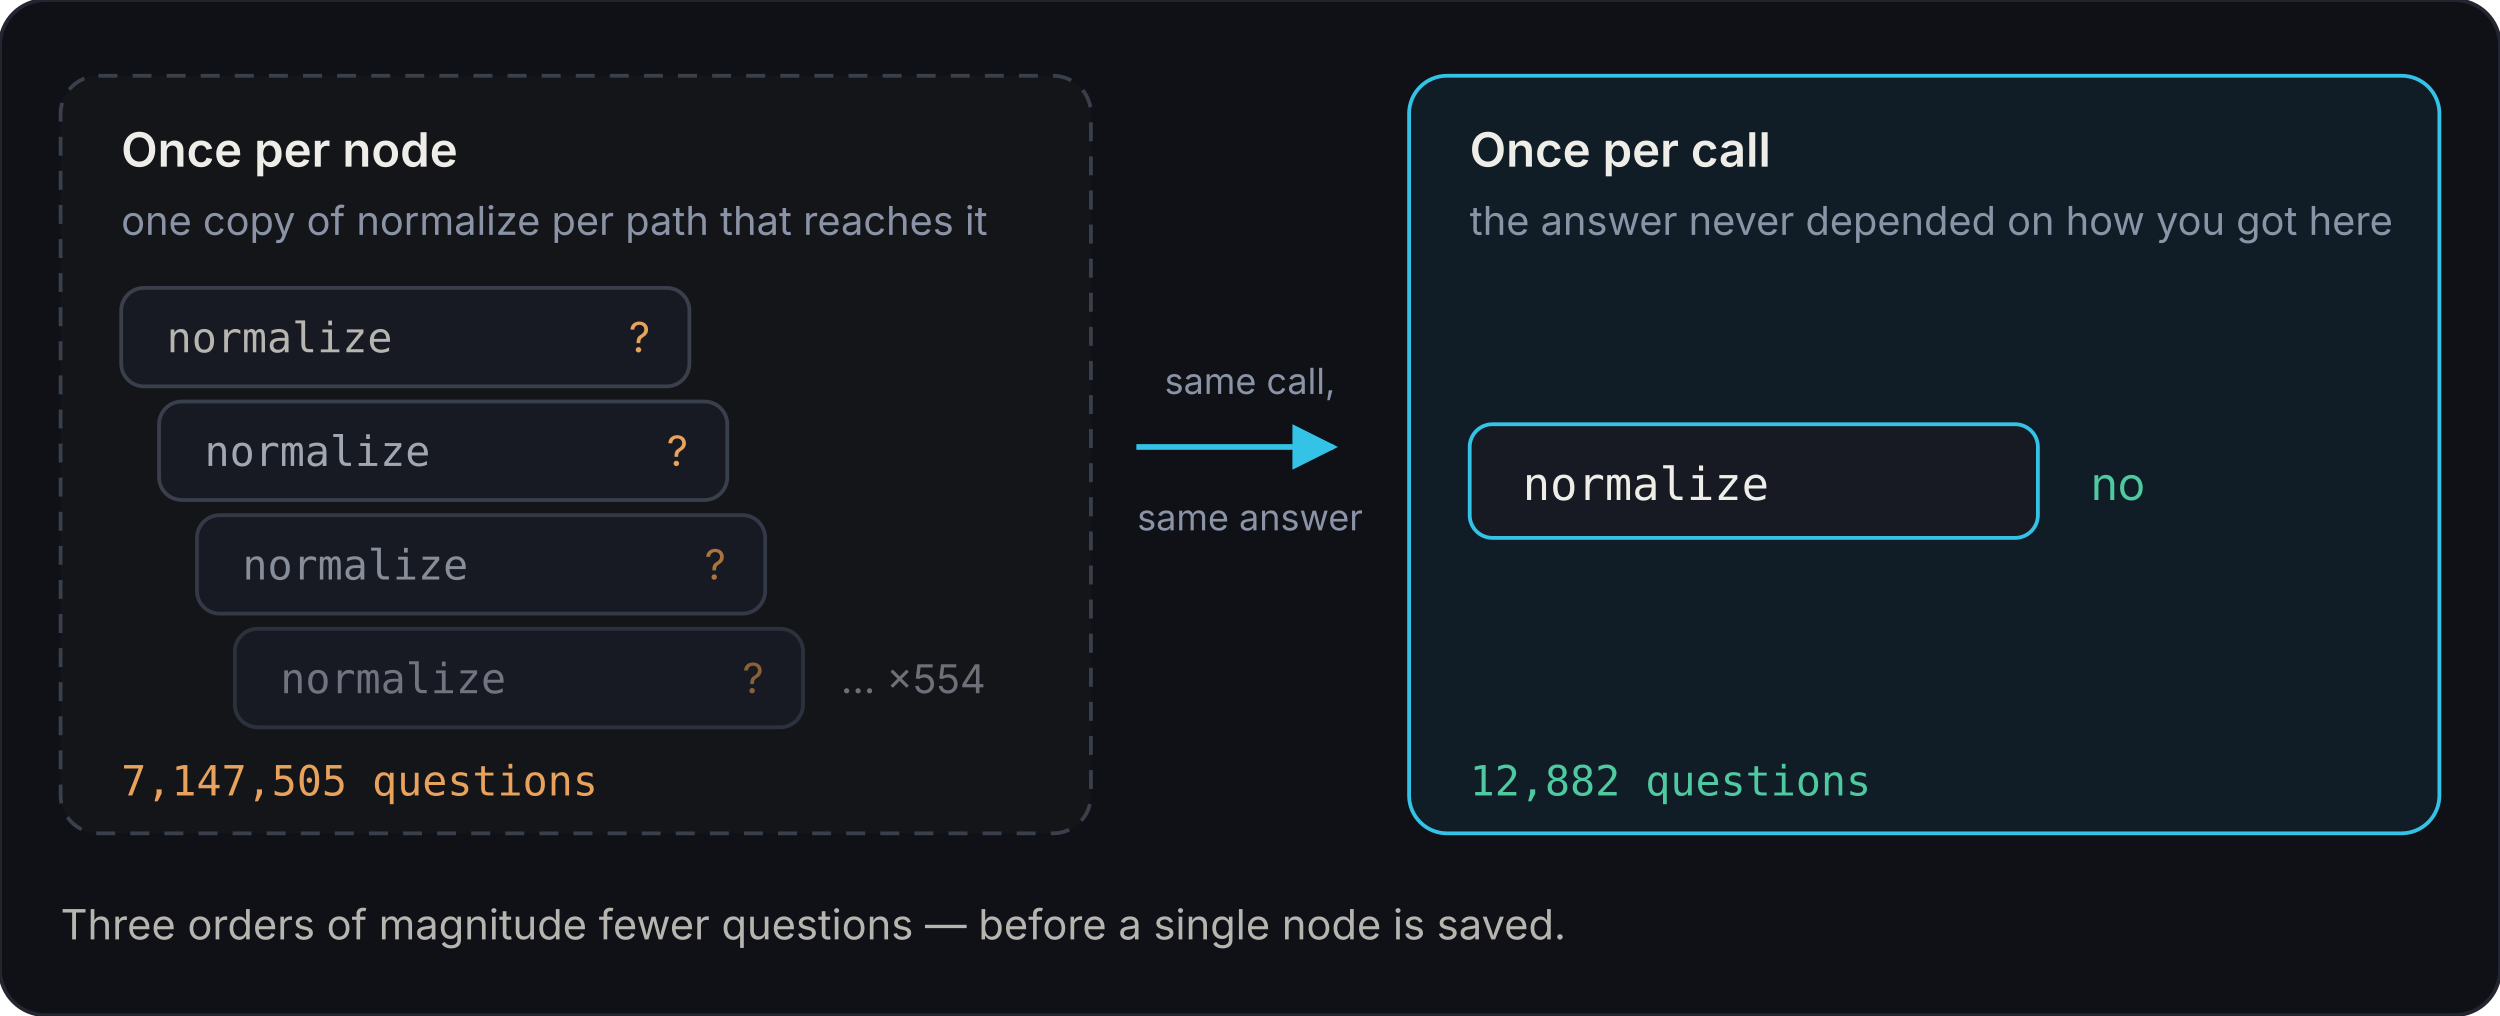
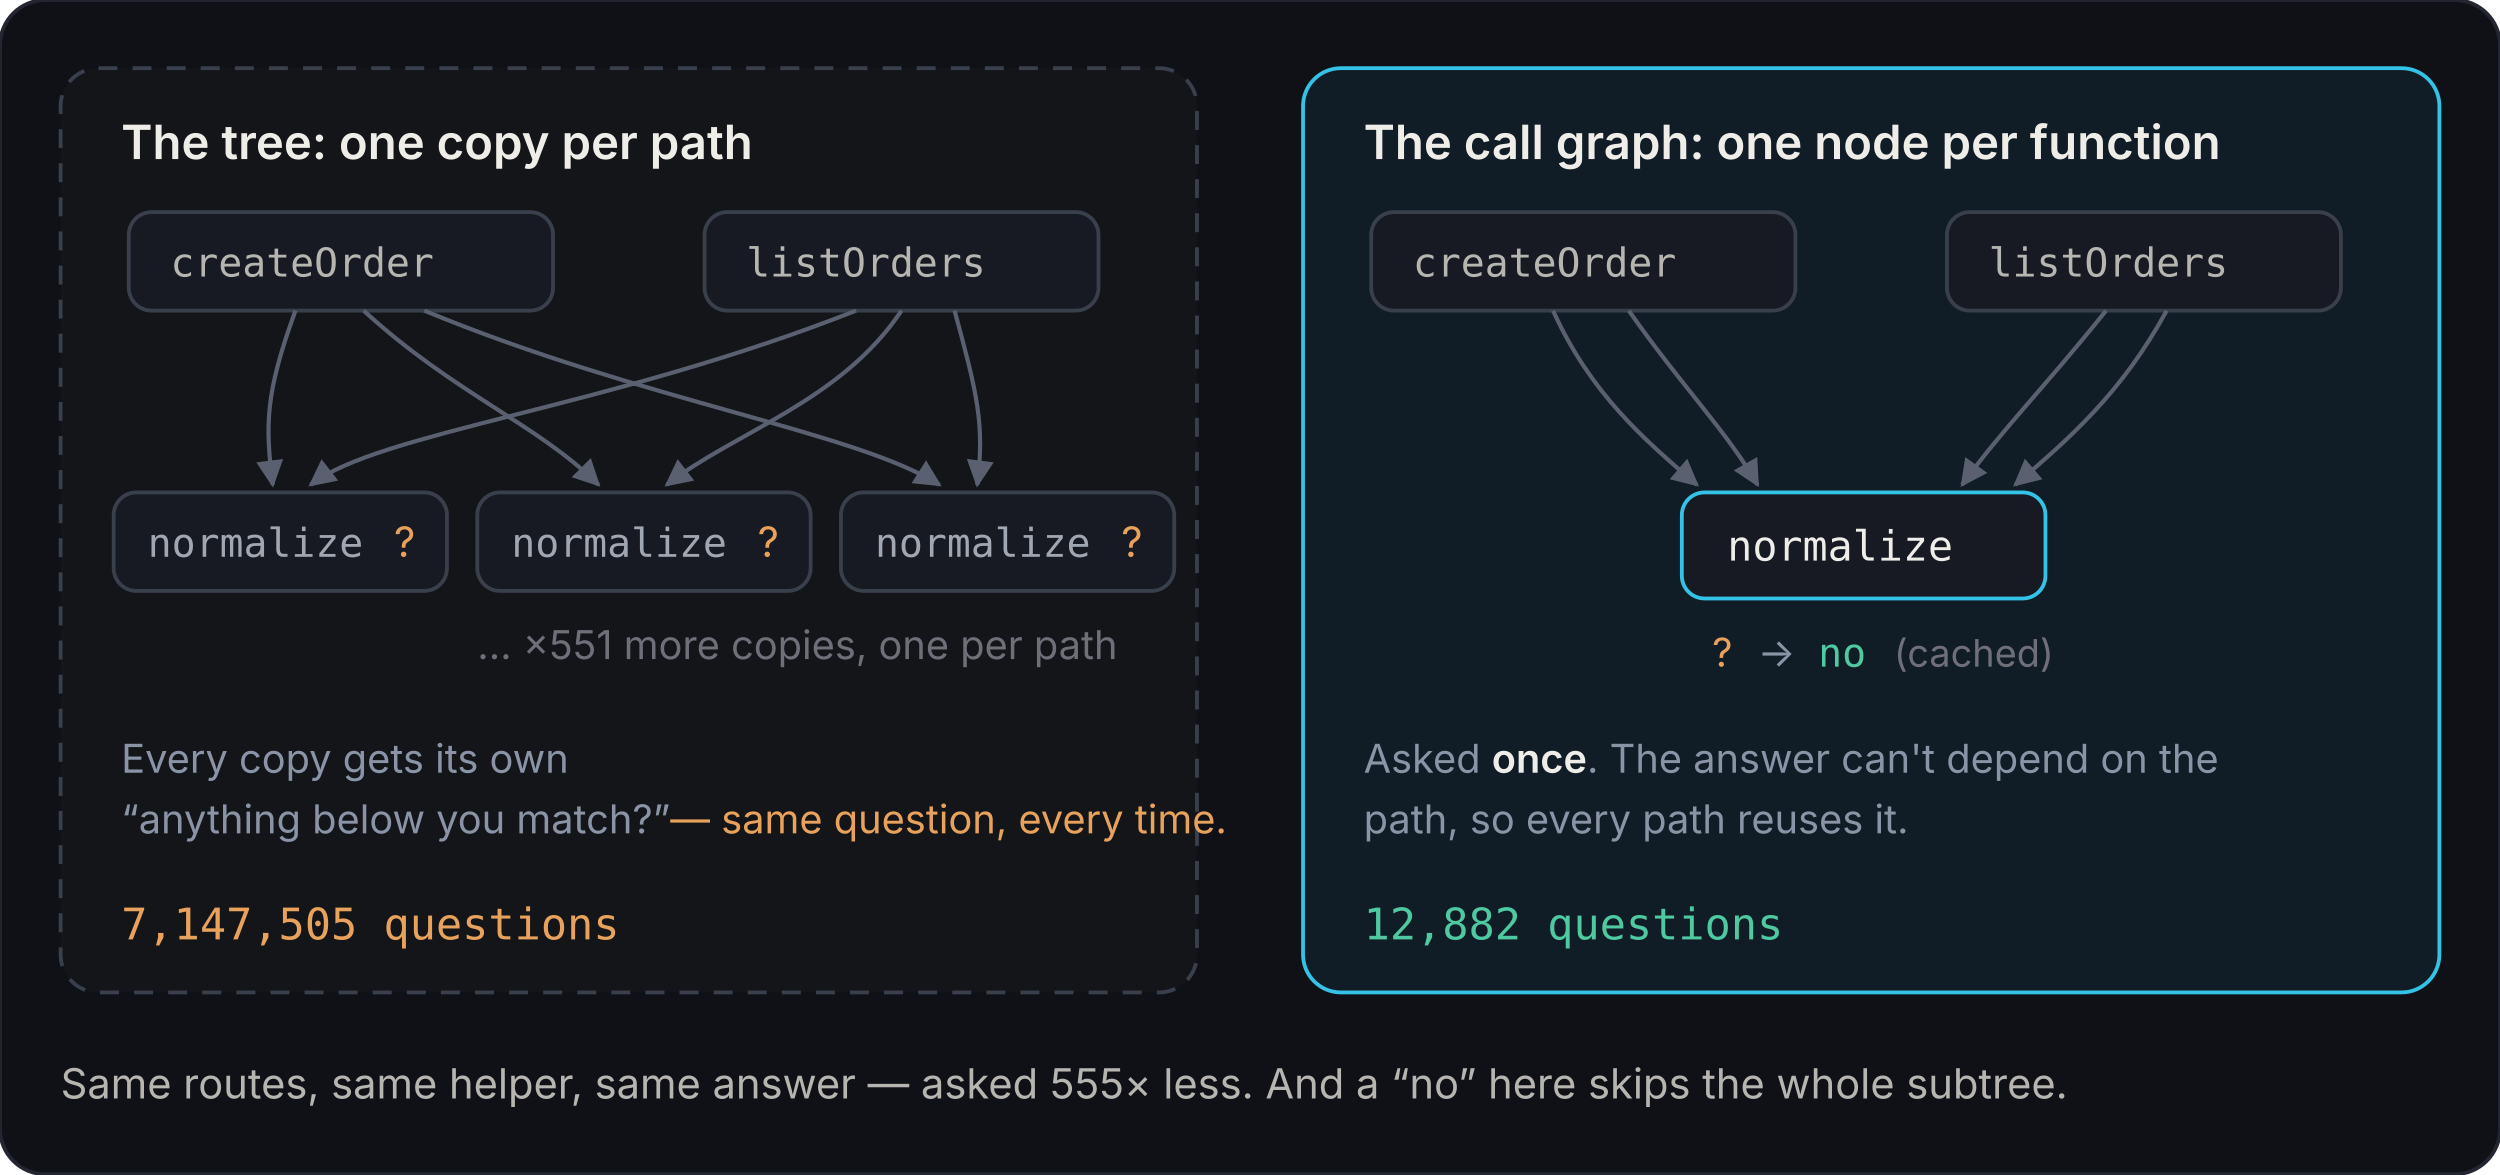
- <svg xmlns="http://www.w3.org/2000/svg" viewBox="0 0 660 268" width="660" height="268" role="img" aria-labelledby="t2 d2">
+ <svg xmlns="http://www.w3.org/2000/svg" viewBox="0 0 660 310" width="660" height="310" role="img" aria-labelledby="t2 d2">
  <defs>
-     <marker id="ar2" viewBox="0 0 10 10" refX="9" refY="5" markerWidth="8" markerHeight="8" orient="auto">
-       <path d="M0,0 L10,5 L0,10 z" fill="#34c3e6" />
+     <marker id="gi" viewBox="0 0 10 10" refX="9" refY="5" markerWidth="6.5" markerHeight="6.5" orient="auto">
+       <path d="M0,0 L10,5 L0,10 z" fill="#5a6070" />
    </marker>
    <style>
      .code { font-family: "JetBrains Mono", ui-monospace, "SF Mono", Menlo, monospace; }
      .ui   { font-family: Inter, system-ui, -apple-system, "Segoe UI", sans-serif; }
    </style>
  </defs>
-   <rect x="0" y="0" width="660" height="268" rx="12" fill="#0f1117" stroke="#232631" />
-   <rect x="16" y="20" width="272" height="200" rx="10" fill="#131519" stroke="#3a3f4c" stroke-dasharray="5 4" />
-   <text class="ui" x="32" y="44" font-size="12.5" font-weight="600" fill="#eeede8">Once per node</text>
-   <text class="ui" x="32" y="62" font-size="10.5" fill="#8a94a6">one copy of normalize per path that reaches it</text>
+   <rect x="0" y="0" width="660" height="310" rx="12" fill="#0f1117" stroke="#232631" />
+   <rect x="16" y="18" width="300" height="244" rx="10" fill="#131519" stroke="#3a3f4c" stroke-dasharray="5 4" />
+   <text class="ui" x="32" y="42" font-size="12.5" font-weight="600" fill="#eeede8">The tree: one copy per path</text>
+   <rect x="34" y="56" width="112" height="26" rx="6" fill="#171a22" stroke="#3a3f4c" />
+   <text class="code" x="45" y="73" font-size="10.5" fill="#b6b5b0">createOrder</text>
+   <rect x="186" y="56" width="104" height="26" rx="6" fill="#171a22" stroke="#3a3f4c" />
+   <text class="code" x="197" y="73" font-size="10.5" fill="#b6b5b0">listOrders</text>
+   <g stroke="#5a6070" stroke-width="1.1" fill="none" marker-end="url(#gi)">
+     <path d="M78,82 C70,104 70,112 72,128" />
+     <path d="M96,82 C120,104 142,112 158,128" />
+     <path d="M112,82 C170,106 226,114 248,128" />
+     <path d="M226,82 C160,108 100,114 82,128" />
+     <path d="M238,82 C222,106 194,114 176,128" />
+     <path d="M252,82 C258,104 260,112 258,128" />
+   </g>
  <g>
-     <rect x="32" y="76" width="150" height="26" rx="6" fill="#171a22" stroke="#3a3f4c" />
-     <text class="code" x="44" y="93" font-size="11" fill="#b6b5b0">normalize</text>
-     <text class="ui" x="166" y="93" font-size="11" fill="#e8a25c">?</text>
-     <rect x="42" y="106" width="150" height="26" rx="6" fill="#171a22" stroke="#3a3f4c" />
-     <text class="code" x="54" y="123" font-size="11" fill="#a0a6b2">normalize</text>
-     <text class="ui" x="176" y="123" font-size="11" fill="#e8a25c">?</text>
-     <rect x="52" y="136" width="150" height="26" rx="6" fill="#171a22" stroke="#343947" />
-     <text class="code" x="64" y="153" font-size="11" fill="#878d99">normalize</text>
-     <text class="ui" x="186" y="153" font-size="11" fill="#a8743f">?</text>
-     <rect x="62" y="166" width="150" height="26" rx="6" fill="#171a22" stroke="#2c313d" />
-     <text class="code" x="74" y="183" font-size="11" fill="#6f7480">normalize</text>
-     <text class="ui" x="196" y="183" font-size="11" fill="#8a6136">?</text>
+     <rect x="30" y="130" width="88" height="26" rx="6" fill="#171a22" stroke="#3a3f4c" />
+     <text class="code" x="39" y="147" font-size="10.5" fill="#a0a6b2">normalize</text>
+     <text class="ui" x="104" y="147" font-size="11" fill="#e8a25c">?</text>
+     <rect x="126" y="130" width="88" height="26" rx="6" fill="#171a22" stroke="#3a3f4c" />
+     <text class="code" x="135" y="147" font-size="10.5" fill="#a0a6b2">normalize</text>
+     <text class="ui" x="200" y="147" font-size="11" fill="#e8a25c">?</text>
+     <rect x="222" y="130" width="88" height="26" rx="6" fill="#171a22" stroke="#3a3f4c" />
+     <text class="code" x="231" y="147" font-size="10.5" fill="#a0a6b2">normalize</text>
+     <text class="ui" x="296" y="147" font-size="11" fill="#e8a25c">?</text>
  </g>
-   <text class="ui" x="222" y="183" font-size="10.5" fill="#6f6f79">… ×554</text>
-   <text class="code" x="32" y="210" font-size="11" fill="#e8a25c">7,147,505 questions</text>
-   <line x1="300" y1="118" x2="352" y2="118" stroke="#34c3e6" stroke-width="1.5" marker-end="url(#ar2)" />
-   <text class="ui" x="330" y="104" font-size="9.5" fill="#8a94a6" text-anchor="middle">same call,</text>
-   <text class="ui" x="330" y="140" font-size="9.5" fill="#8a94a6" text-anchor="middle">same answer</text>
-   <rect x="372" y="20" width="272" height="200" rx="10" fill="#101c26" stroke="#34c3e6" />
-   <text class="ui" x="388" y="44" font-size="12.5" font-weight="600" fill="#eeede8">Once per call</text>
-   <text class="ui" x="388" y="62" font-size="10.5" fill="#8a94a6">the answer never depended on how you got here</text>
-   <rect x="388" y="112" width="150" height="30" rx="6" fill="#171a22" stroke="#34c3e6" />
-   <text class="code" x="402" y="132" font-size="12" fill="#eeede8">normalize</text>
-   <text class="ui" x="552" y="132" font-size="12" fill="#4ec9a0">no</text>
-   <text class="code" x="388" y="210" font-size="11" fill="#4ec9a0">12,882 questions</text>
-   <text class="ui" x="16" y="248" font-size="11" fill="#b6b5b0">Three orders of magnitude fewer questions — before a single node is saved.</text>
+   <text class="ui" x="126" y="174" font-size="10.5" fill="#6f6f79">… ×551 more copies, one per path</text>
+   <text class="ui" x="32" y="204" font-size="10.5" fill="#8a94a6">Every copy gets its own</text>
+   <text class="ui" x="32" y="220" font-size="10.5" fill="#8a94a6">“anything below you match?”<tspan fill="#e8a25c"> — same question, every time.</tspan>
+   </text>
+   <text class="code" x="32" y="248" font-size="11.5" fill="#e8a25c">7,147,505 questions</text>
+   <rect x="344" y="18" width="300" height="244" rx="10" fill="#101c26" stroke="#34c3e6" />
+   <text class="ui" x="360" y="42" font-size="12.5" font-weight="600" fill="#eeede8">The call graph: one node per function</text>
+   <rect x="362" y="56" width="112" height="26" rx="6" fill="#171a22" stroke="#3a3f4c" />
+   <text class="code" x="373" y="73" font-size="10.5" fill="#b6b5b0">createOrder</text>
+   <rect x="514" y="56" width="104" height="26" rx="6" fill="#171a22" stroke="#3a3f4c" />
+   <text class="code" x="525" y="73" font-size="10.5" fill="#b6b5b0">listOrders</text>
+   <g stroke="#5a6070" stroke-width="1.1" fill="none" marker-end="url(#gi)">
+     <path d="M410,82 C420,104 434,116 448,128" />
+     <path d="M430,82 C444,102 456,114 464,128" />
+     <path d="M572,82 C560,104 546,116 532,128" />
+     <path d="M556,82 C540,102 528,114 518,128" />
+   </g>
+   <rect x="444" y="130" width="96" height="28" rx="6" fill="#171a22" stroke="#34c3e6" />
+   <text class="code" x="456" y="148" font-size="11" fill="#eeede8">normalize</text>
+   <text class="ui" x="452" y="176" font-size="10.5" fill="#e8a25c">?</text>
+   <text class="ui" x="464" y="176" font-size="10.5" fill="#8a94a6">→</text>
+   <text class="code" x="480" y="176" font-size="10.5" fill="#4ec9a0">no</text>
+   <text class="ui" x="500" y="176" font-size="10" fill="#6f6f79">(cached)</text>
+   <text class="ui" x="360" y="204" font-size="10.5" fill="#8a94a6">Asked <tspan fill="#eeede8" font-weight="600">once</tspan>. The answer can't depend on the</text>
+   <text class="ui" x="360" y="220" font-size="10.5" fill="#8a94a6">path, so every path reuses it.</text>
+   <text class="code" x="360" y="248" font-size="11.5" fill="#4ec9a0">12,882 questions</text>
+   <text class="ui" x="16" y="290" font-size="11" fill="#b6b5b0">Same routes, same helper, same answer — asked 555× less. And a “no” here skips the whole subtree.</text>
</svg>
